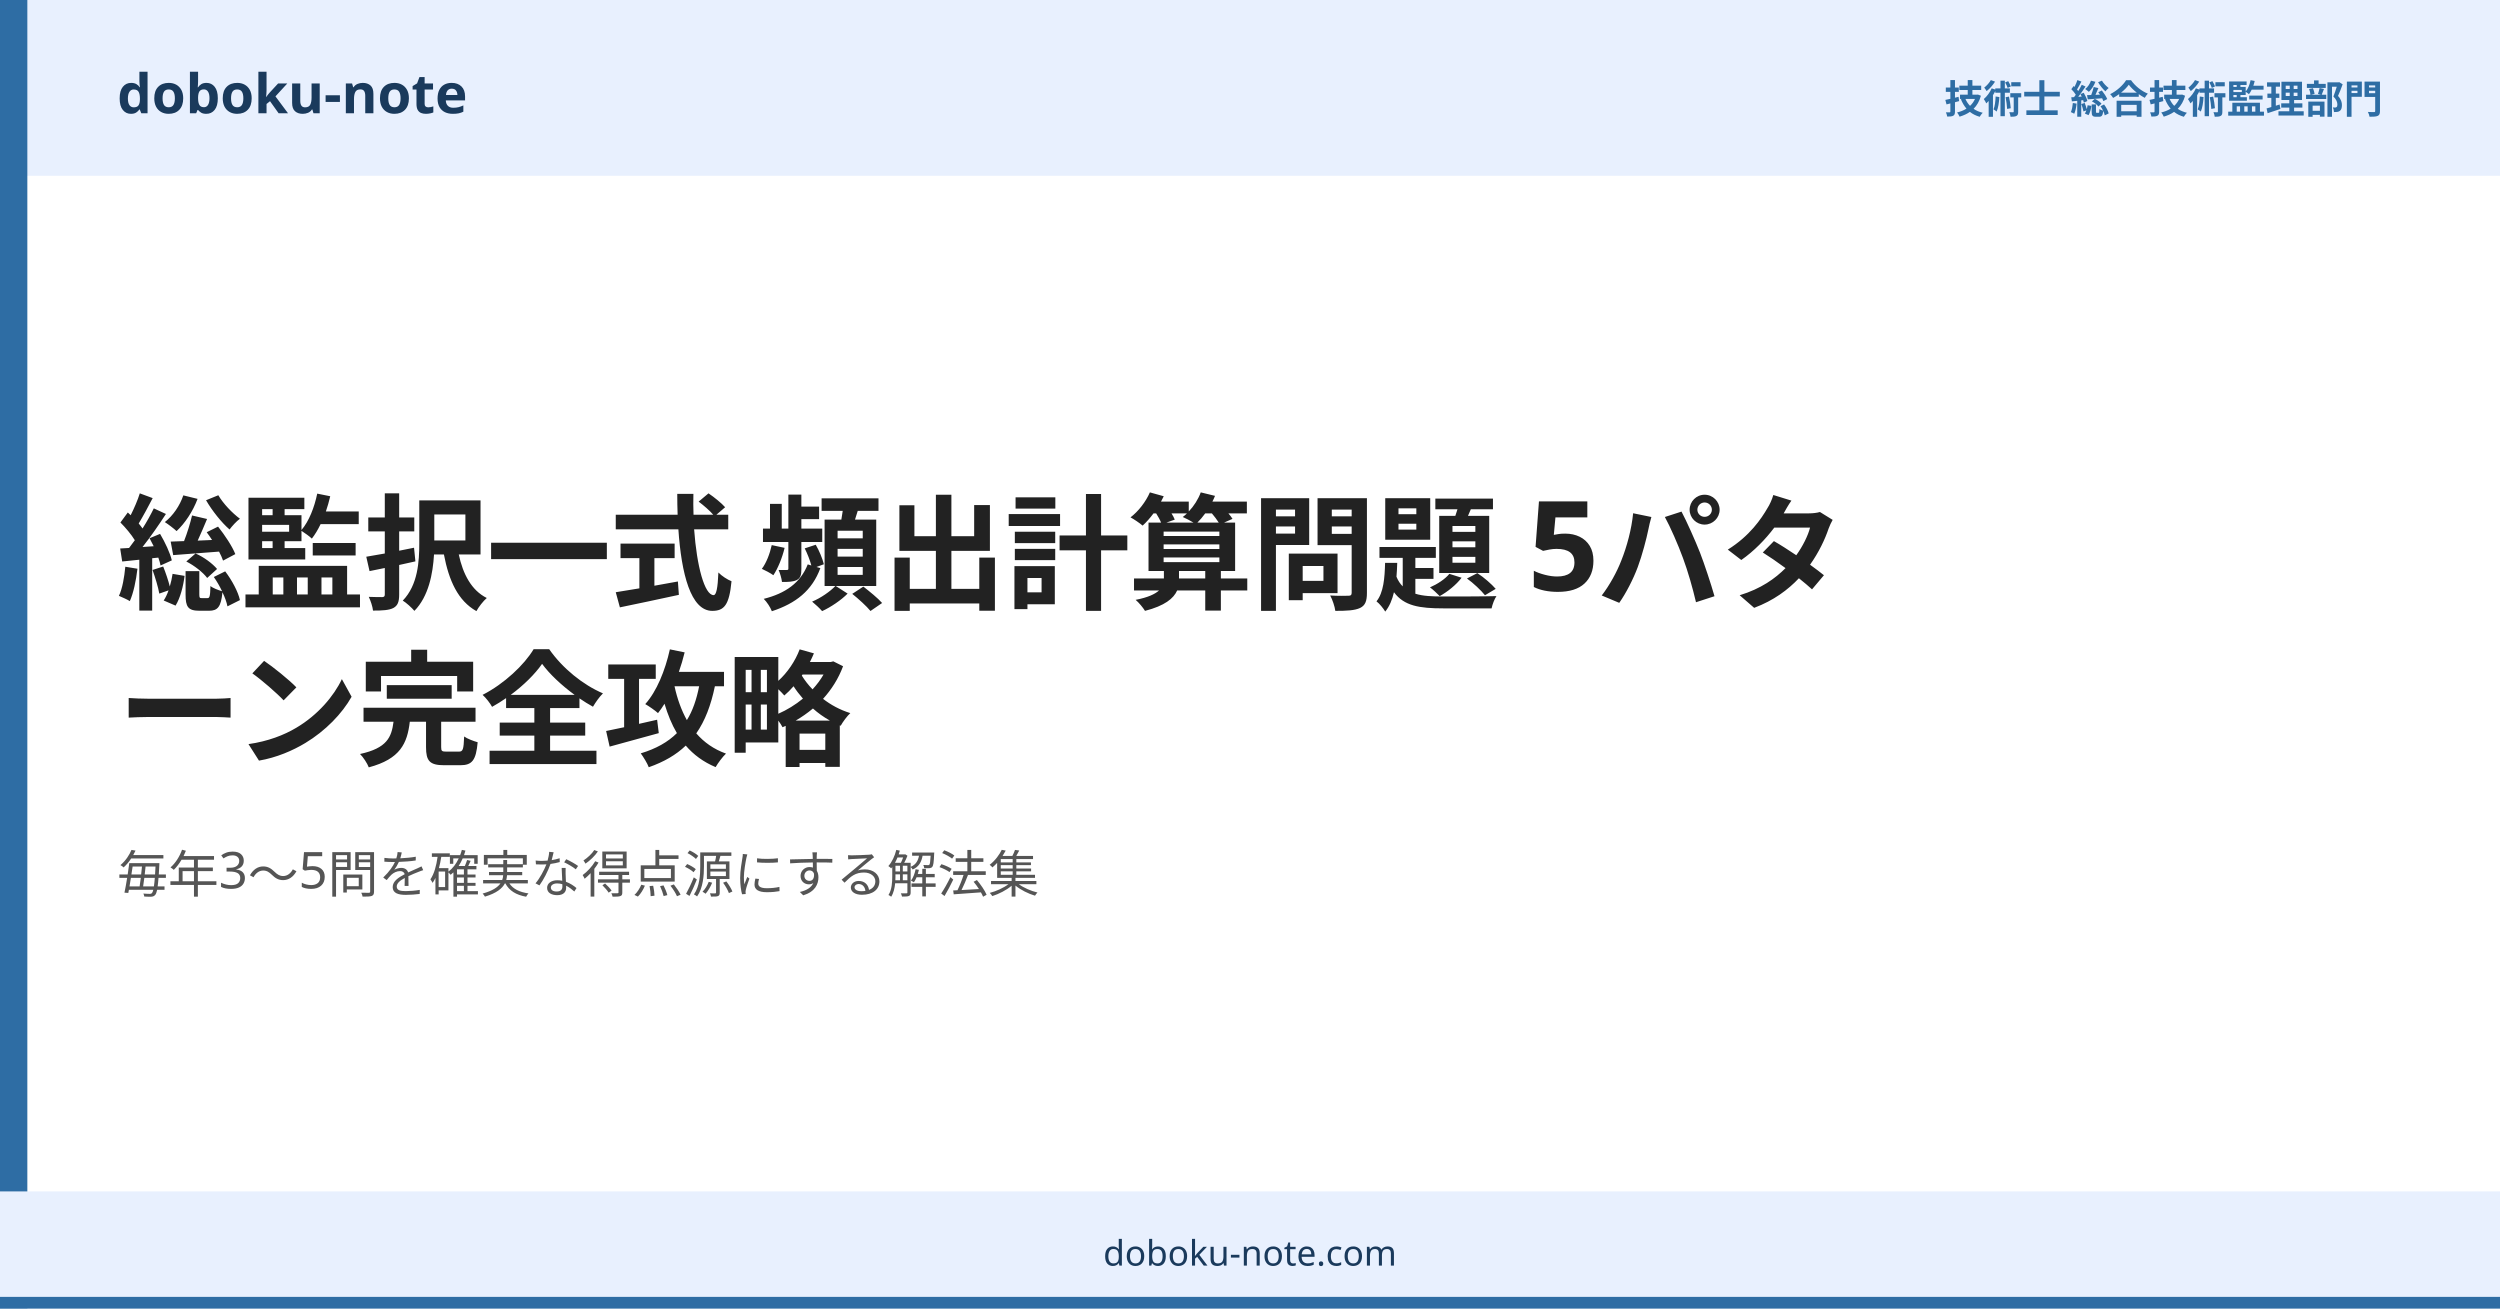
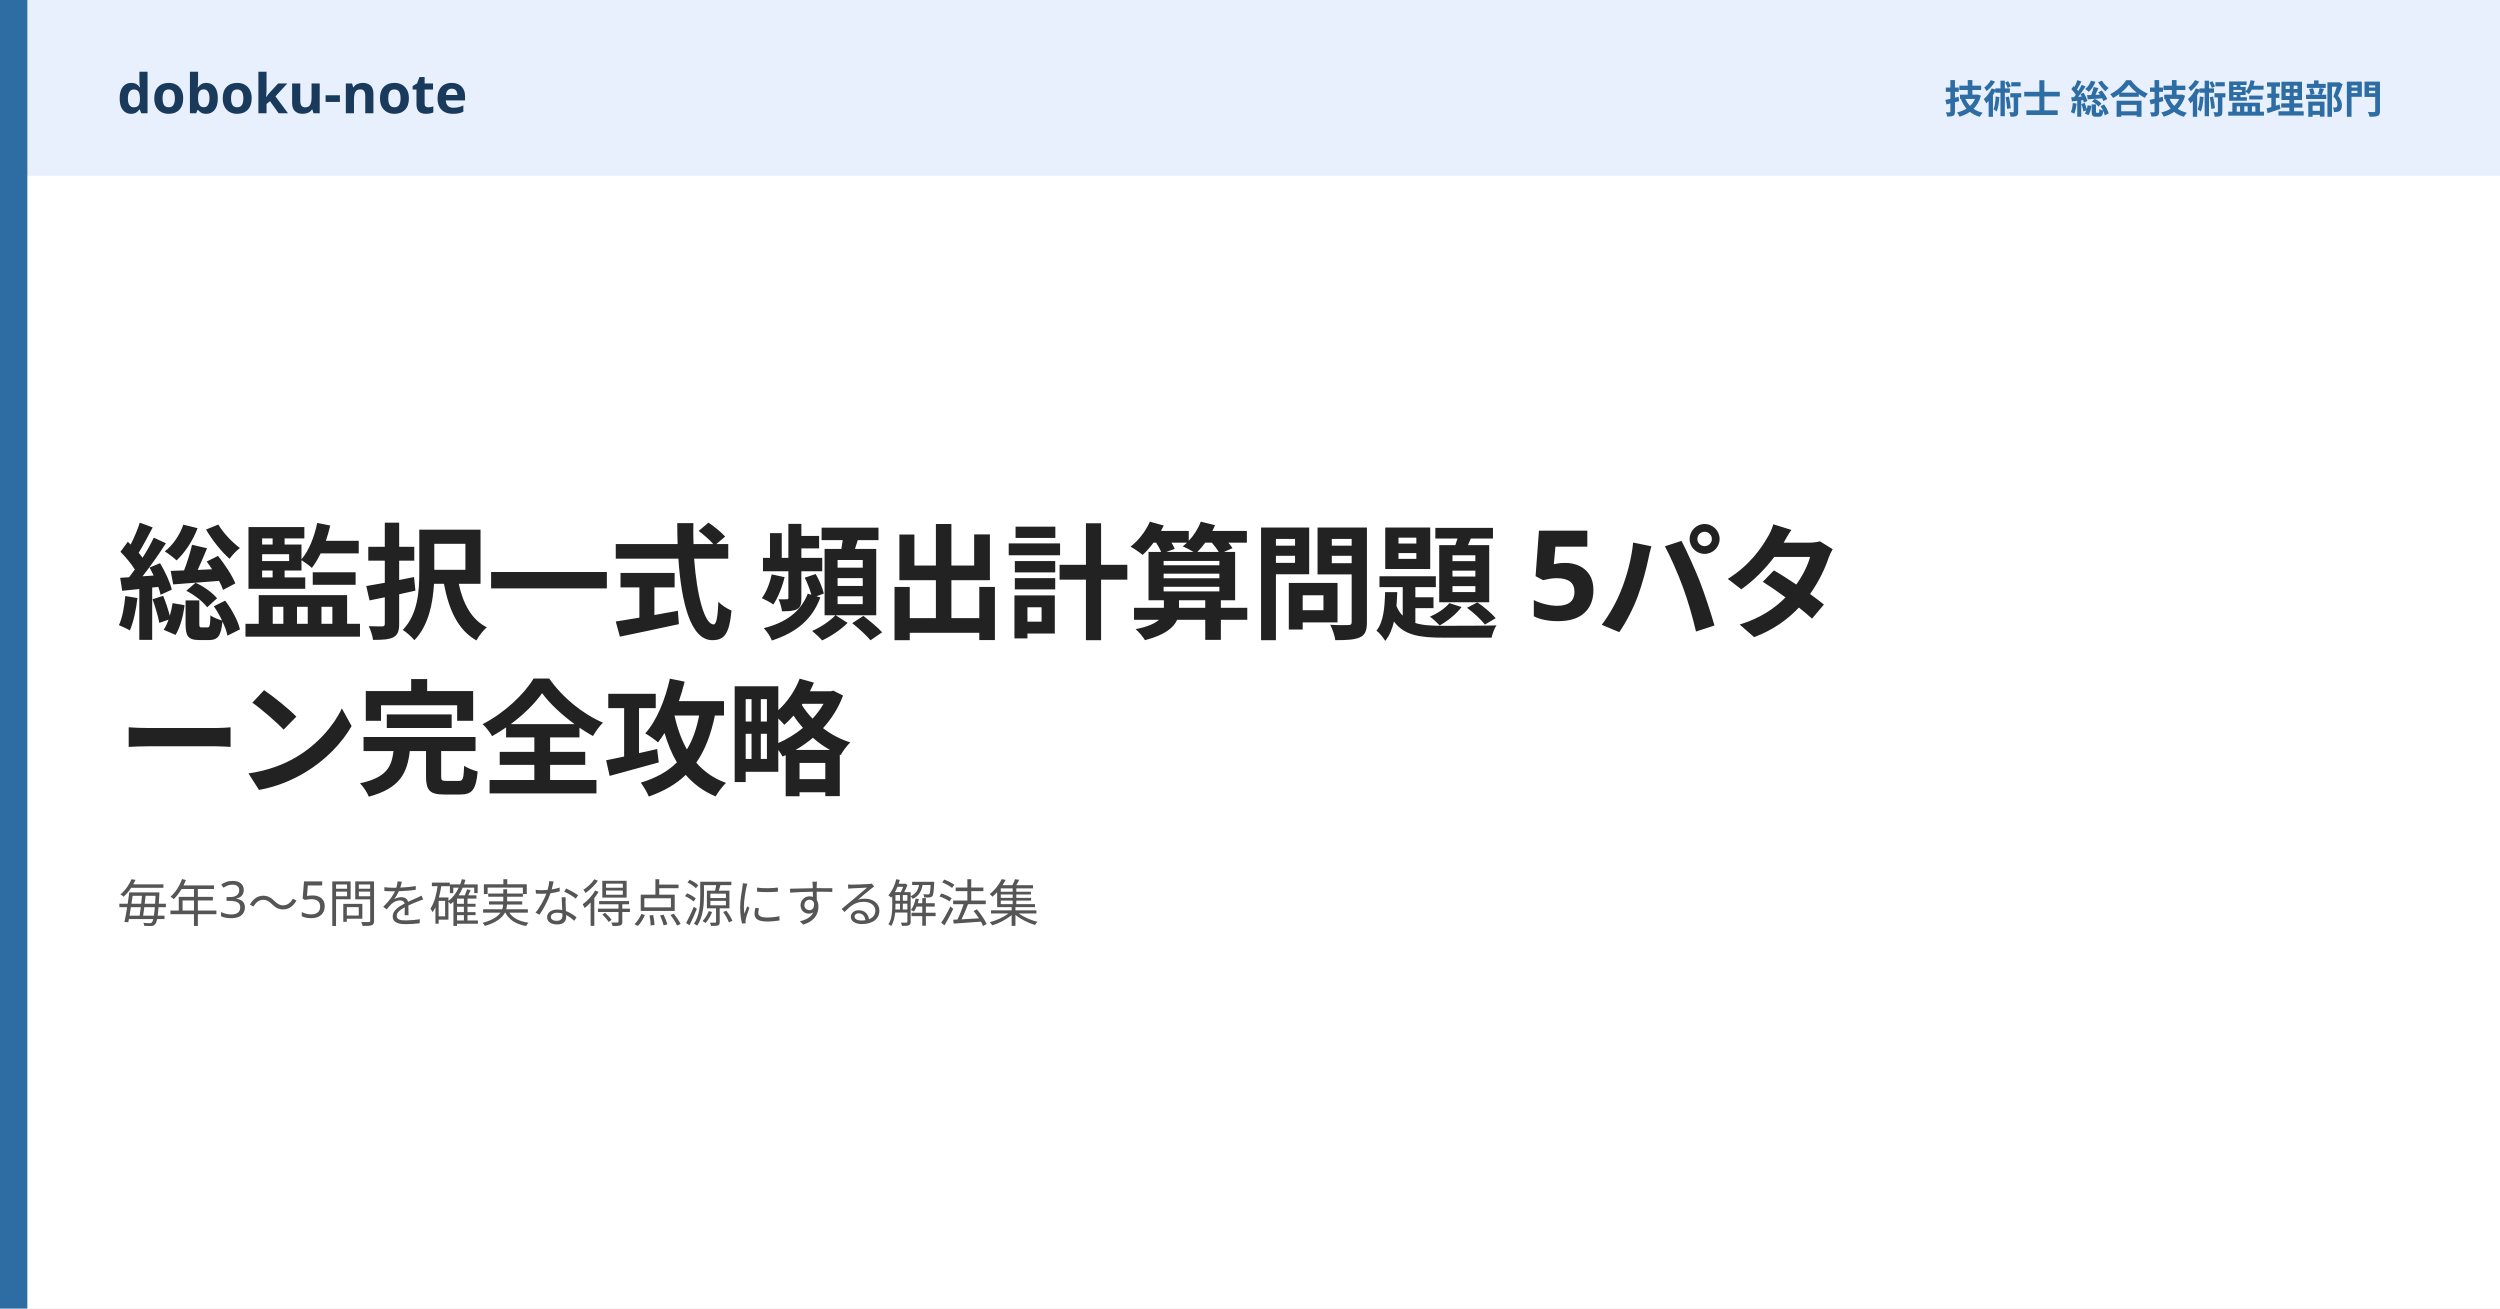
<svg xmlns="http://www.w3.org/2000/svg" width="1280" height="670" viewBox="0 0 1280 670">
  <rect width="1280" height="670" fill="#ffffff" />
  <rect width="1280" height="90" fill="#e8f0fe" />
  <rect x="0" y="0" width="14" height="670" fill="#2e6da4" />
-   <rect x="0" y="610" width="1280" height="60" fill="#e8f0fe" />
-   <rect x="0" y="664" width="1280" height="6" fill="#2e6da4" />
  <text x="60" y="58" font-family="Hiragino Sans, Hiragino Kaku Gothic ProN, Yu Gothic, Noto Sans JP, sans-serif" font-size="28" font-weight="700" fill="#1a3a5c">doboku-note</text>
  <text x="1220" y="58" font-family="Hiragino Sans, Hiragino Kaku Gothic ProN, Yu Gothic, Noto Sans JP, sans-serif" font-size="20" font-weight="600" fill="#2e6da4" text-anchor="end">技術士 総合技術監理部門</text>
-   <text x="60" y="307" font-family="Hiragino Sans, Hiragino Kaku Gothic ProN, Yu Gothic, Noto Sans JP, sans-serif" font-size="64" font-weight="800" fill="#222222" letter-spacing="-1">総監択一式 頻出計算問題 5パタ</text>
-   <text x="60" y="387" font-family="Hiragino Sans, Hiragino Kaku Gothic ProN, Yu Gothic, Noto Sans JP, sans-serif" font-size="64" font-weight="800" fill="#222222" letter-spacing="-1">ーン完全攻略</text>
-   <text x="60" y="457" font-family="Hiragino Sans, Hiragino Kaku Gothic ProN, Yu Gothic, Noto Sans JP, sans-serif" font-size="26" font-weight="500" fill="#555555">毎年3〜5問を確実な得点源にする解法集</text>
-   <text x="640" y="648" font-family="Hiragino Sans, Hiragino Kaku Gothic ProN, Yu Gothic, Noto Sans JP, sans-serif" font-size="18" font-weight="500" fill="#1a3a5c" text-anchor="middle">doboku-note.com</text>
+   <text x="60" y="322" font-family="Hiragino Sans, Hiragino Kaku Gothic ProN, Yu Gothic, Noto Sans JP, sans-serif" font-size="64" font-weight="800" fill="#222222" letter-spacing="-1">総監択一式 頻出計算問題 5パタ</text>
+   <text x="60" y="402" font-family="Hiragino Sans, Hiragino Kaku Gothic ProN, Yu Gothic, Noto Sans JP, sans-serif" font-size="64" font-weight="800" fill="#222222" letter-spacing="-1">ーン完全攻略</text>
+   <text x="60" y="472" font-family="Hiragino Sans, Hiragino Kaku Gothic ProN, Yu Gothic, Noto Sans JP, sans-serif" font-size="26" font-weight="500" fill="#555555">毎年3〜5問を確実な得点源にする解法集</text>
</svg>
